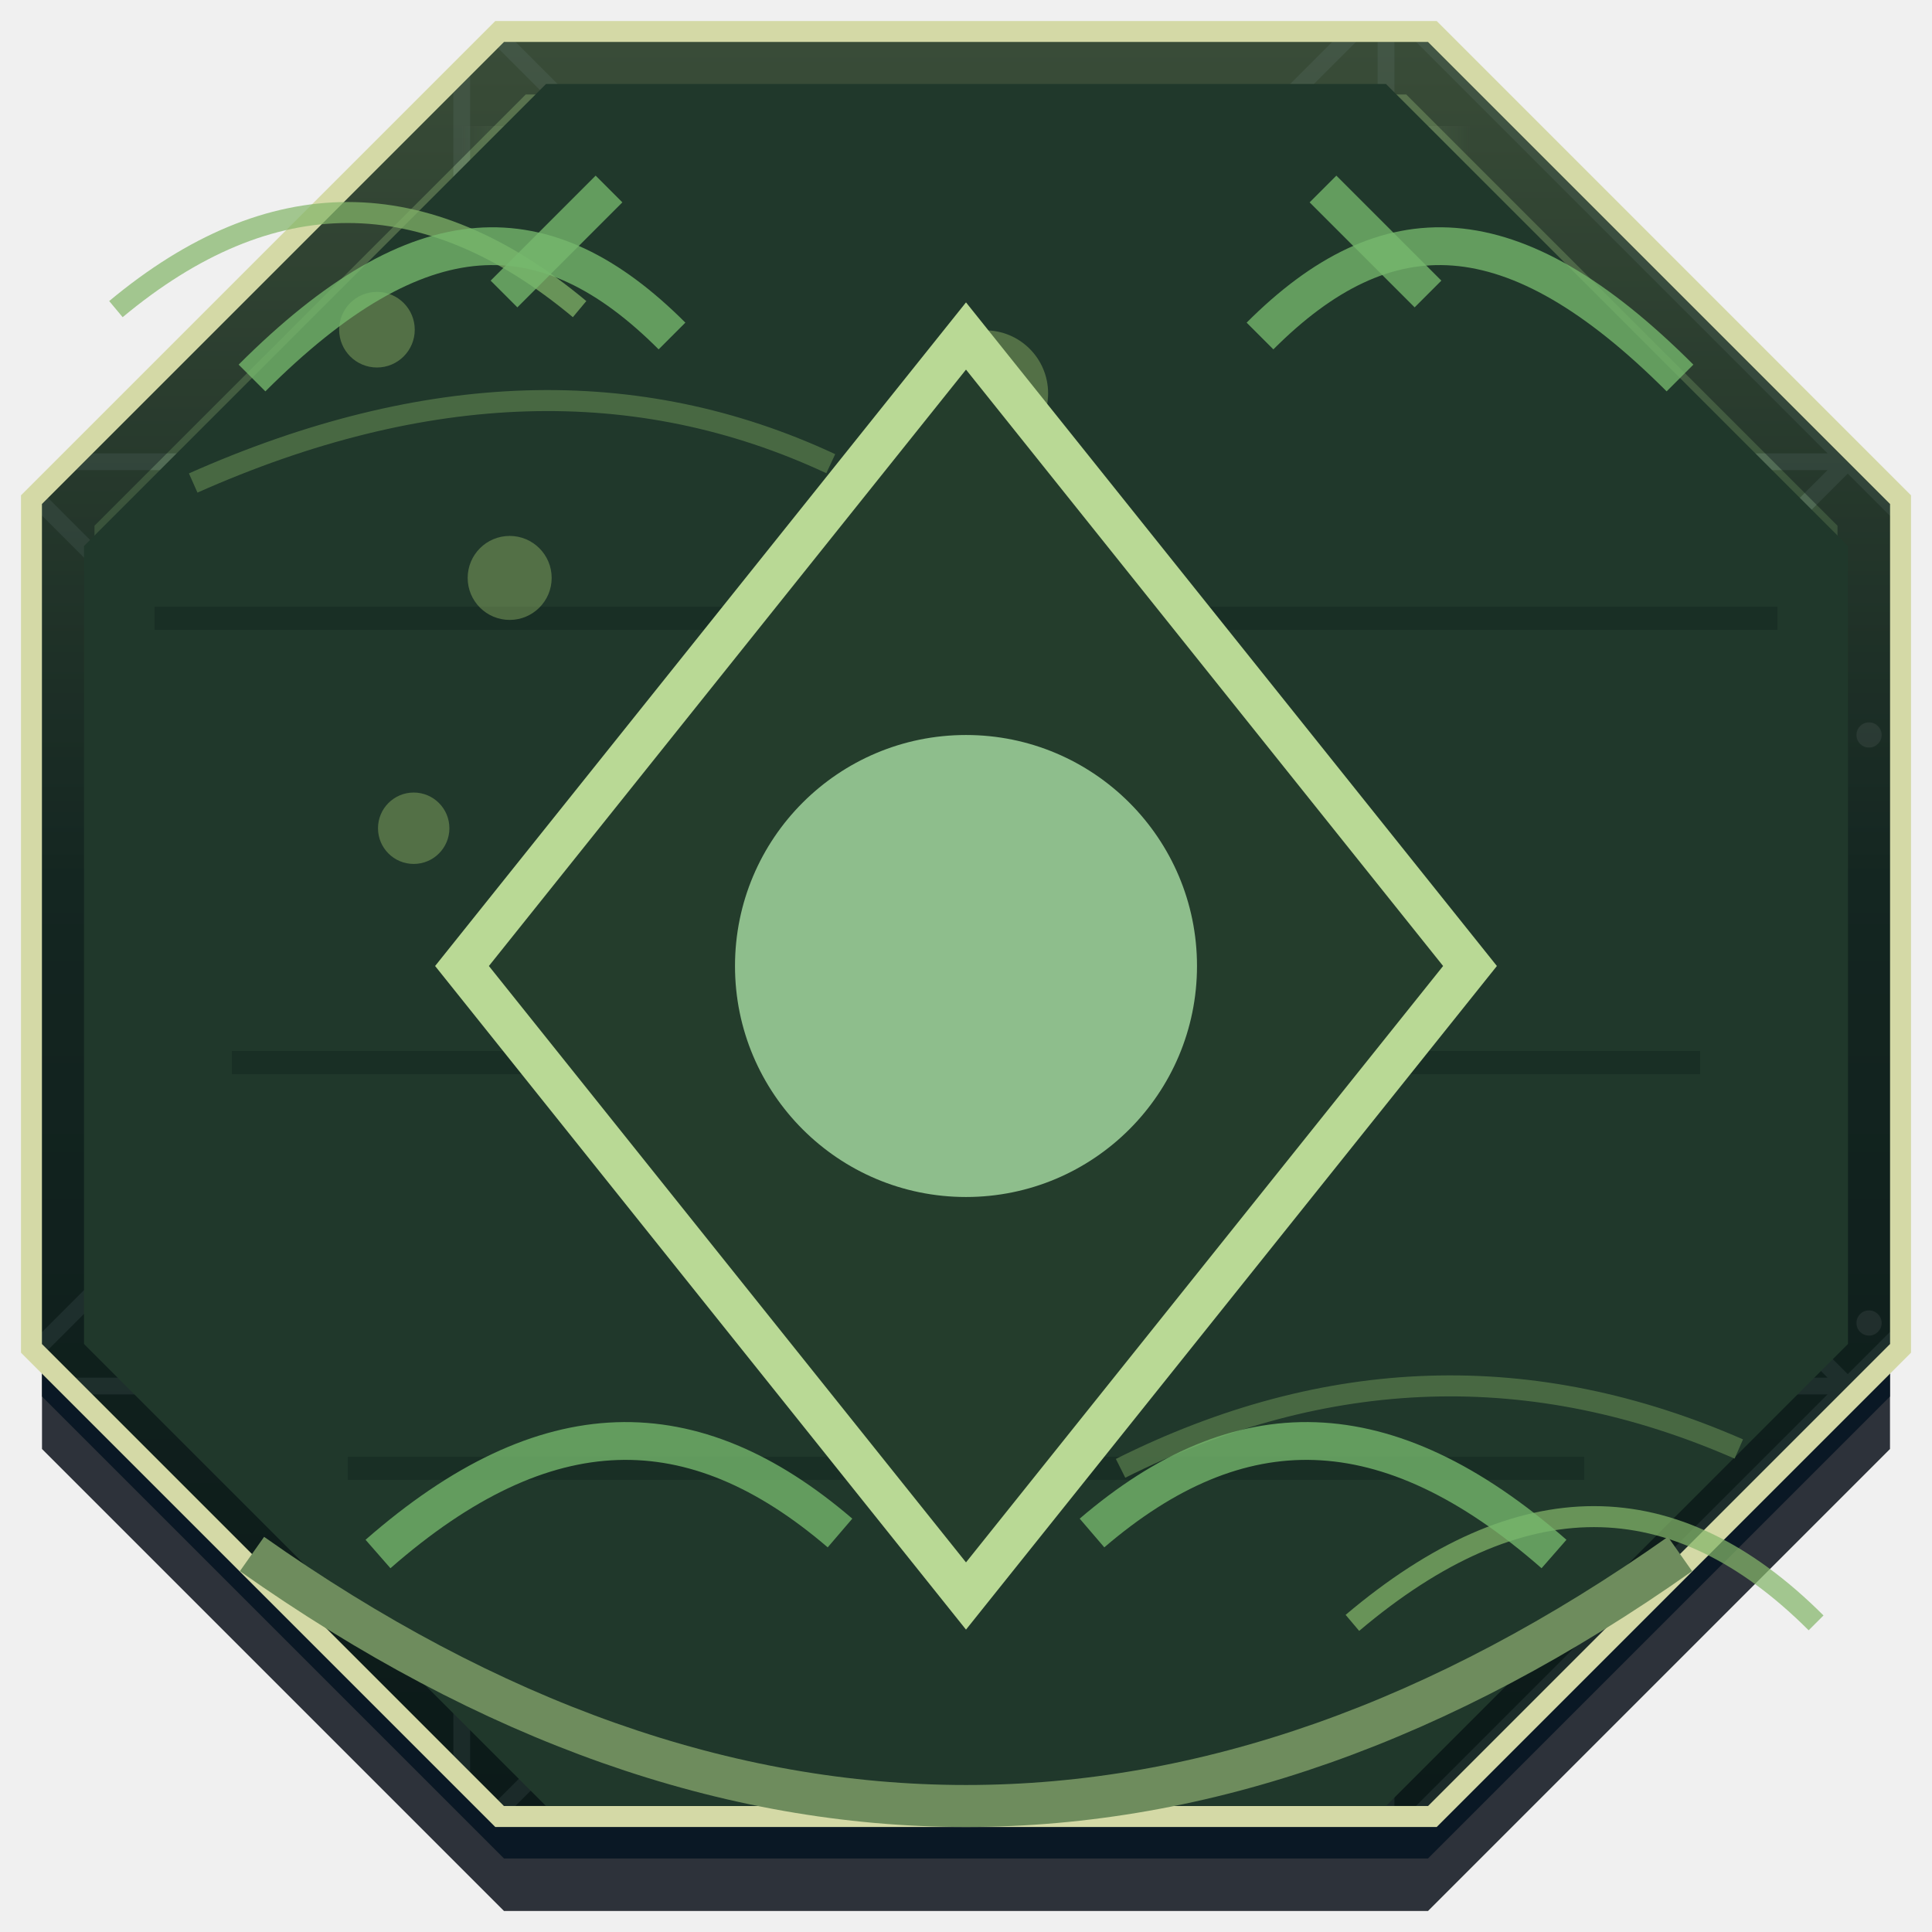
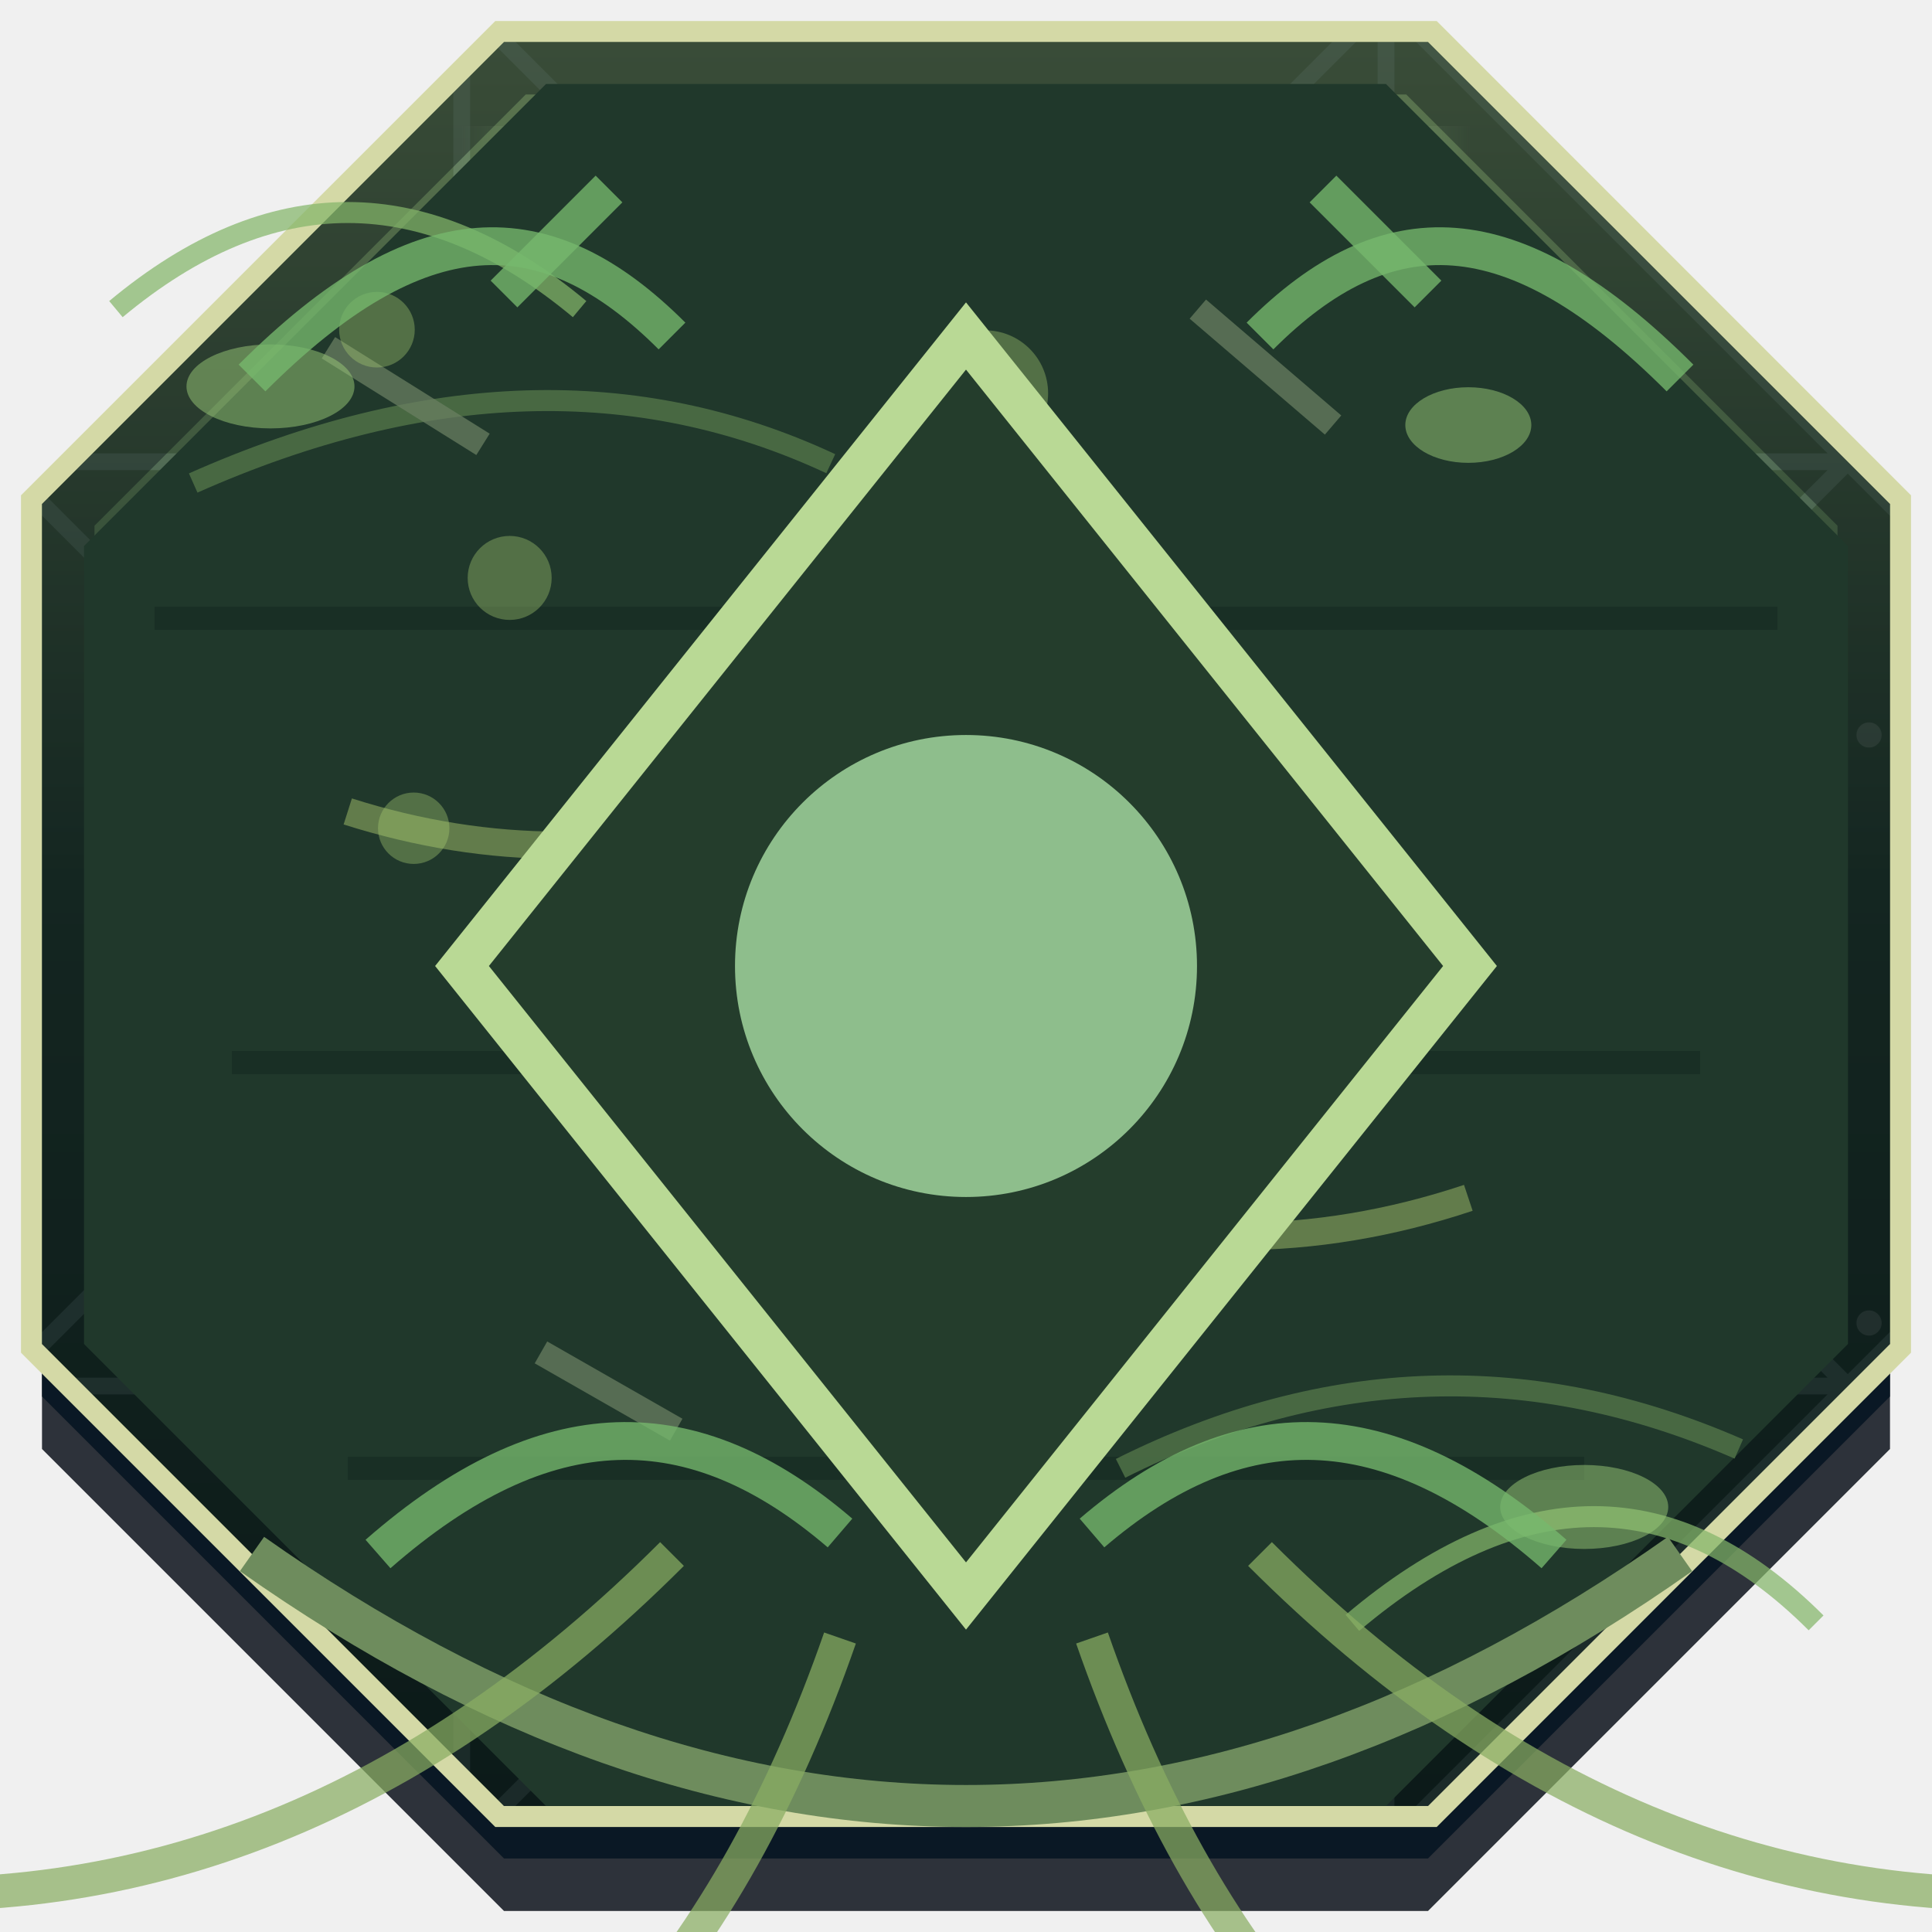
<svg xmlns="http://www.w3.org/2000/svg" width="184" height="184" viewBox="0 0 92 92" role="img" aria-label="M7 icon-container normal" data-style="m11-enchanted-forest@0.1.0" data-geometry-shape="chamfered-angular" data-corner-radius="2" data-end-cap-depth="22">
  <defs>
    <linearGradient id="m11-icon-container-92x92-normal-plate" x1="0" y1="0" x2="0" y2="1">
      <stop offset="0" stop-color="#5C7650" />
      <stop offset=".48" stop-color="#20382B" />
      <stop offset="1" stop-color="#13251E" />
    </linearGradient>
    <linearGradient id="m11-icon-container-92x92-normal-primary" x1="0" y1="0" x2="0" y2="1">
      <stop offset="0" stop-color="#F1E8C8" />
      <stop offset=".45" stop-color="#66D9B2" />
      <stop offset="1" stop-color="#2A856F" />
    </linearGradient>
    <linearGradient id="m11-icon-container-92x92-normal-energy" x1="0" y1="0" x2="1" y2="0">
      <stop offset="0" stop-color="#B8E0A5" stop-opacity="0" />
      <stop offset=".5" stop-color="#B8E0A5" stop-opacity=".86" />
      <stop offset="1" stop-color="#B8E0A5" stop-opacity="0" />
    </linearGradient>
    <pattern id="m11-icon-container-92x92-normal-grain" width="28" height="28" patternUnits="userSpaceOnUse">
      <circle cx="5" cy="7" r=".6" fill="#FFFFFF" fill-opacity=".12" />
      <circle cx="20" cy="15" r=".45" fill="#061321" fill-opacity=".2" />
    </pattern>
    <pattern id="m11-icon-container-92x92-normal-plate-pattern" width="44" height="44" patternUnits="userSpaceOnUse">
      <path d="M0 22H44M22 0V44M0 22L22 0 44 22 22 44Z" fill="none" stroke="#D8FBFF" stroke-opacity=".12" stroke-width=".8" />
    </pattern>
    <mask id="m11-icon-container-92x92-normal-mask">
      <path d="M24 2H68L90 24V64L68 86H24L2 64V24Z" fill="white" />
    </mask>
  </defs>
  <g opacity="1">
    <g id="m11-icon-container-92x92-normal-outer-shadow" data-layer="outer-shadow" transform="translate(0 5)">
      <path d="M24 2H68L90 24V64L68 86H24L2 64V24Z" fill="#020812" opacity=".82" />
    </g>
    <g id="m11-icon-container-92x92-normal-connected-depth" data-layer="connected-depth" transform="translate(0 2.5)">
      <path d="M24 2H68L90 24V64L68 86H24L2 64V24Z" fill="#071522" opacity=".9" />
    </g>
    <g id="m11-icon-container-92x92-normal-outer-frame" data-layer="outer-frame">
      <path d="M24 2H68L90 24V64L68 86H24L2 64V24Z" fill="#071421" stroke="#D4D9A6" stroke-width="2" stroke-linejoin="miter" />
    </g>
    <g id="m11-icon-container-92x92-normal-inner-plate-fill" data-layer="inner-plate-fill">
      <path d="M24 2H68L90 24V64L68 86H24L2 64V24Z" fill="url(#m11-icon-container-92x92-normal-plate)" />
    </g>
    <g id="m11-icon-container-92x92-normal-surface-grain" data-layer="surface-grain" data-material-source="m8-ice-grain" mask="url(#m11-icon-container-92x92-normal-mask)">
      <rect width="92" height="92" fill="url(#m11-icon-container-92x92-normal-grain)" />
    </g>
    <g id="m11-icon-container-92x92-normal-surface-pattern" data-layer="surface-pattern" data-material-source="m8-crystal-facet-pattern" mask="url(#m11-icon-container-92x92-normal-mask)">
      <rect width="92" height="92" fill="url(#m11-icon-container-92x92-normal-plate-pattern)" />
    </g>
    <g id="m11-icon-container-92x92-normal-side-bevel-shade" data-layer="side-bevel-shade" mask="url(#m11-icon-container-92x92-normal-mask)">
      <path d="M24 2H68L90 24V64L68 86H24L2 64V24Z" fill="none" stroke="#020812" stroke-opacity=".38" stroke-width="5" />
    </g>
    <g id="m11-icon-container-92x92-normal-top-bevel-highlight" data-layer="top-bevel-highlight" mask="url(#m11-icon-container-92x92-normal-mask)">
      <path d="M32 8H60" stroke="#FFFFFF" stroke-opacity=".55" stroke-width="3" stroke-linecap="square" />
    </g>
    <g id="m11-icon-container-92x92-normal-cold-edge-accent" data-layer="cold-edge-accent" data-material-source="m8-cold-edge-accent" mask="url(#m11-icon-container-92x92-normal-mask)">
      <rect x="22" y="6" width="48" height="8" fill="url(#m11-icon-container-92x92-normal-energy)" />
    </g>
    <g id="m11-icon-container-92x92-normal-ornament-decal" data-layer="ornament-decal" data-material-source="m7-ornament-marks" mask="url(#m11-icon-container-92x92-normal-mask)">
      <path d="M30 79h16M46 79h16" stroke="#E6FCFF" stroke-opacity=".5" stroke-width="2" />
    </g>
    <g id="m8-icon-container-crystal-focal" data-layer="crystal-focal" data-slot="editable-crystal-focal" aria-label="editable crystal focal">
      <path d="M46 31l12 15-12 15-12-15Z" fill="#A9F7FF" fill-opacity=".42" stroke="#E8FEFF" stroke-width="1.5" />
      <path d="M46 31v30M34 46h24" stroke="#D7FBFF" stroke-opacity=".8" />
      <path d="M46 36l7 10-7 10-7-10Z" fill="#FFFFFF" fill-opacity=".5" />
    </g>
    <g id="m11-icon-container-material-stack" data-layer="forest-material-stack" data-material-families="weathered-stone,dark-wood,moss-lichen">
      <path d="M26 4H66L88 26V64L66 86H26L4 64V26Z" fill="#20382B" />
      <path d="M7.36 29.44H84.64M11.04 50.6H80.96M16.56 69.92H75.44" stroke="#182E24" stroke-width="1.104" stroke-opacity=".82" />
      <path d="M9.2 23Q25.76 15.64 39.56 22.08M53.36 69.92Q68.08 62.56 82.8 69" fill="none" stroke="#4D6E45" stroke-width="1" stroke-opacity=".9" />
      <path d="M5.52 14.72Q16.56 5.52 27.6 14.72M64.4 77.28Q76.36 67.16 86.48 77.28" fill="none" stroke="#84B66A" stroke-width="1" stroke-opacity=".72" />
    </g>
+     <g id="m11-icon-container-material-detail" data-layer="forest-material-detail" data-material-channels="stone-chips,wood-grain,moss-mask">
+       <path d="M15.64 16.56l7.36 4.6M57.04 14.72l6.44 5.52M25.76 64.4l6.44 3.68" stroke="#6B8063" stroke-width="1.2" stroke-opacity=".72" />
+       <path d="M16.56 38.64q10.12 3.22 20.24 0M47.84 57.04q11.04 3.68 22.08 0" fill="none" stroke="#789356" stroke-width="1.3" stroke-opacity=".75" />
+       <g fill="#9BCB78" fill-opacity=".5">
+         <ellipse cx="12.88" cy="18.4" rx="4" ry="2" />
+         <ellipse cx="75.44" cy="71.76" rx="4" ry="2" />
+         <ellipse cx="69.92" cy="20.24" rx="3" ry="1.8" />
+       </g>
+     </g>
    <g id="m11-icon-container-moss-variation" data-layer="forest-variation" data-variation-seed="51731" data-variation-baseline="false" fill="#A6CC72" fill-opacity=".38">
      <circle cx="46.91" cy="18.73" r="3.0" />
      <circle cx="45.56" cy="36.43" r="2.4" />
      <circle cx="17.95" cy="15.70" r="1.8" />
      <circle cx="24.27" cy="27.52" r="2.0" />
      <circle cx="42.80" cy="49.85" r="2.0" />
      <circle cx="46.78" cy="68.32" r="2.0" />
      <circle cx="19.70" cy="39.44" r="1.7" />
    </g>
    <g id="m11-icon-container-leaf-vine-ornament" data-layer="forest-ornament" data-ornament="leaf-vine" data-ornament-count="4" fill="none" stroke="#76B86D" stroke-opacity=".78" stroke-width="1.8">
      <path d="M12 18c8-8 14-8 20-2M80 18c-8-8-14-8-20-2M18 74c8-7 15-7 22-1M74 74c-8-7-15-7-22-1" />
      <path d="M24 14l5-5M68 14l-5-5" />
    </g>
    <g id="m11-icon-container-luminous-seed" data-layer="luminous-seed-focal" data-focal="m11-luminous-seed" data-halo-opacity=".40" data-halo-extent-ratio=".12">
      <circle cx="46" cy="46" r="11.04" fill="#65D5A4" fill-opacity=".40" />
      <path d="M46 16l24 30-24 30-24-30Z" fill="#243D2C" stroke="#B9D995" stroke-width="2" />
      <circle cx="46" cy="46" r="11" fill="#B8F0B2" fill-opacity=".72" />
    </g>
    <g id="m11-icon-container-seed-support" data-layer="forest-focal-support" fill="none" stroke="#6E8C5D" stroke-width="2">
      <path d="M12 74Q46 98 80 74" />
    </g>
+     <g id="m11-icon-container-seed-roots" data-layer="forest-focal-roots" data-focal-depth="seed-support-roots" fill="none" stroke="#89AE63" stroke-opacity=".72" stroke-width="1.6">
+       <path d="M32 74q-18 18-40 16M60 74q18 18 40 16M40 78q-8 23-26 29M52 78q8 23 26 29" />
+     </g>
    <g id="m11-enchanted-forest-icon-container-content" data-layer="content" data-slot="editable-icon-container-content" data-safe-x="36" data-safe-y="8" data-safe-width="20" data-safe-height="74" />
  </g>
</svg>
